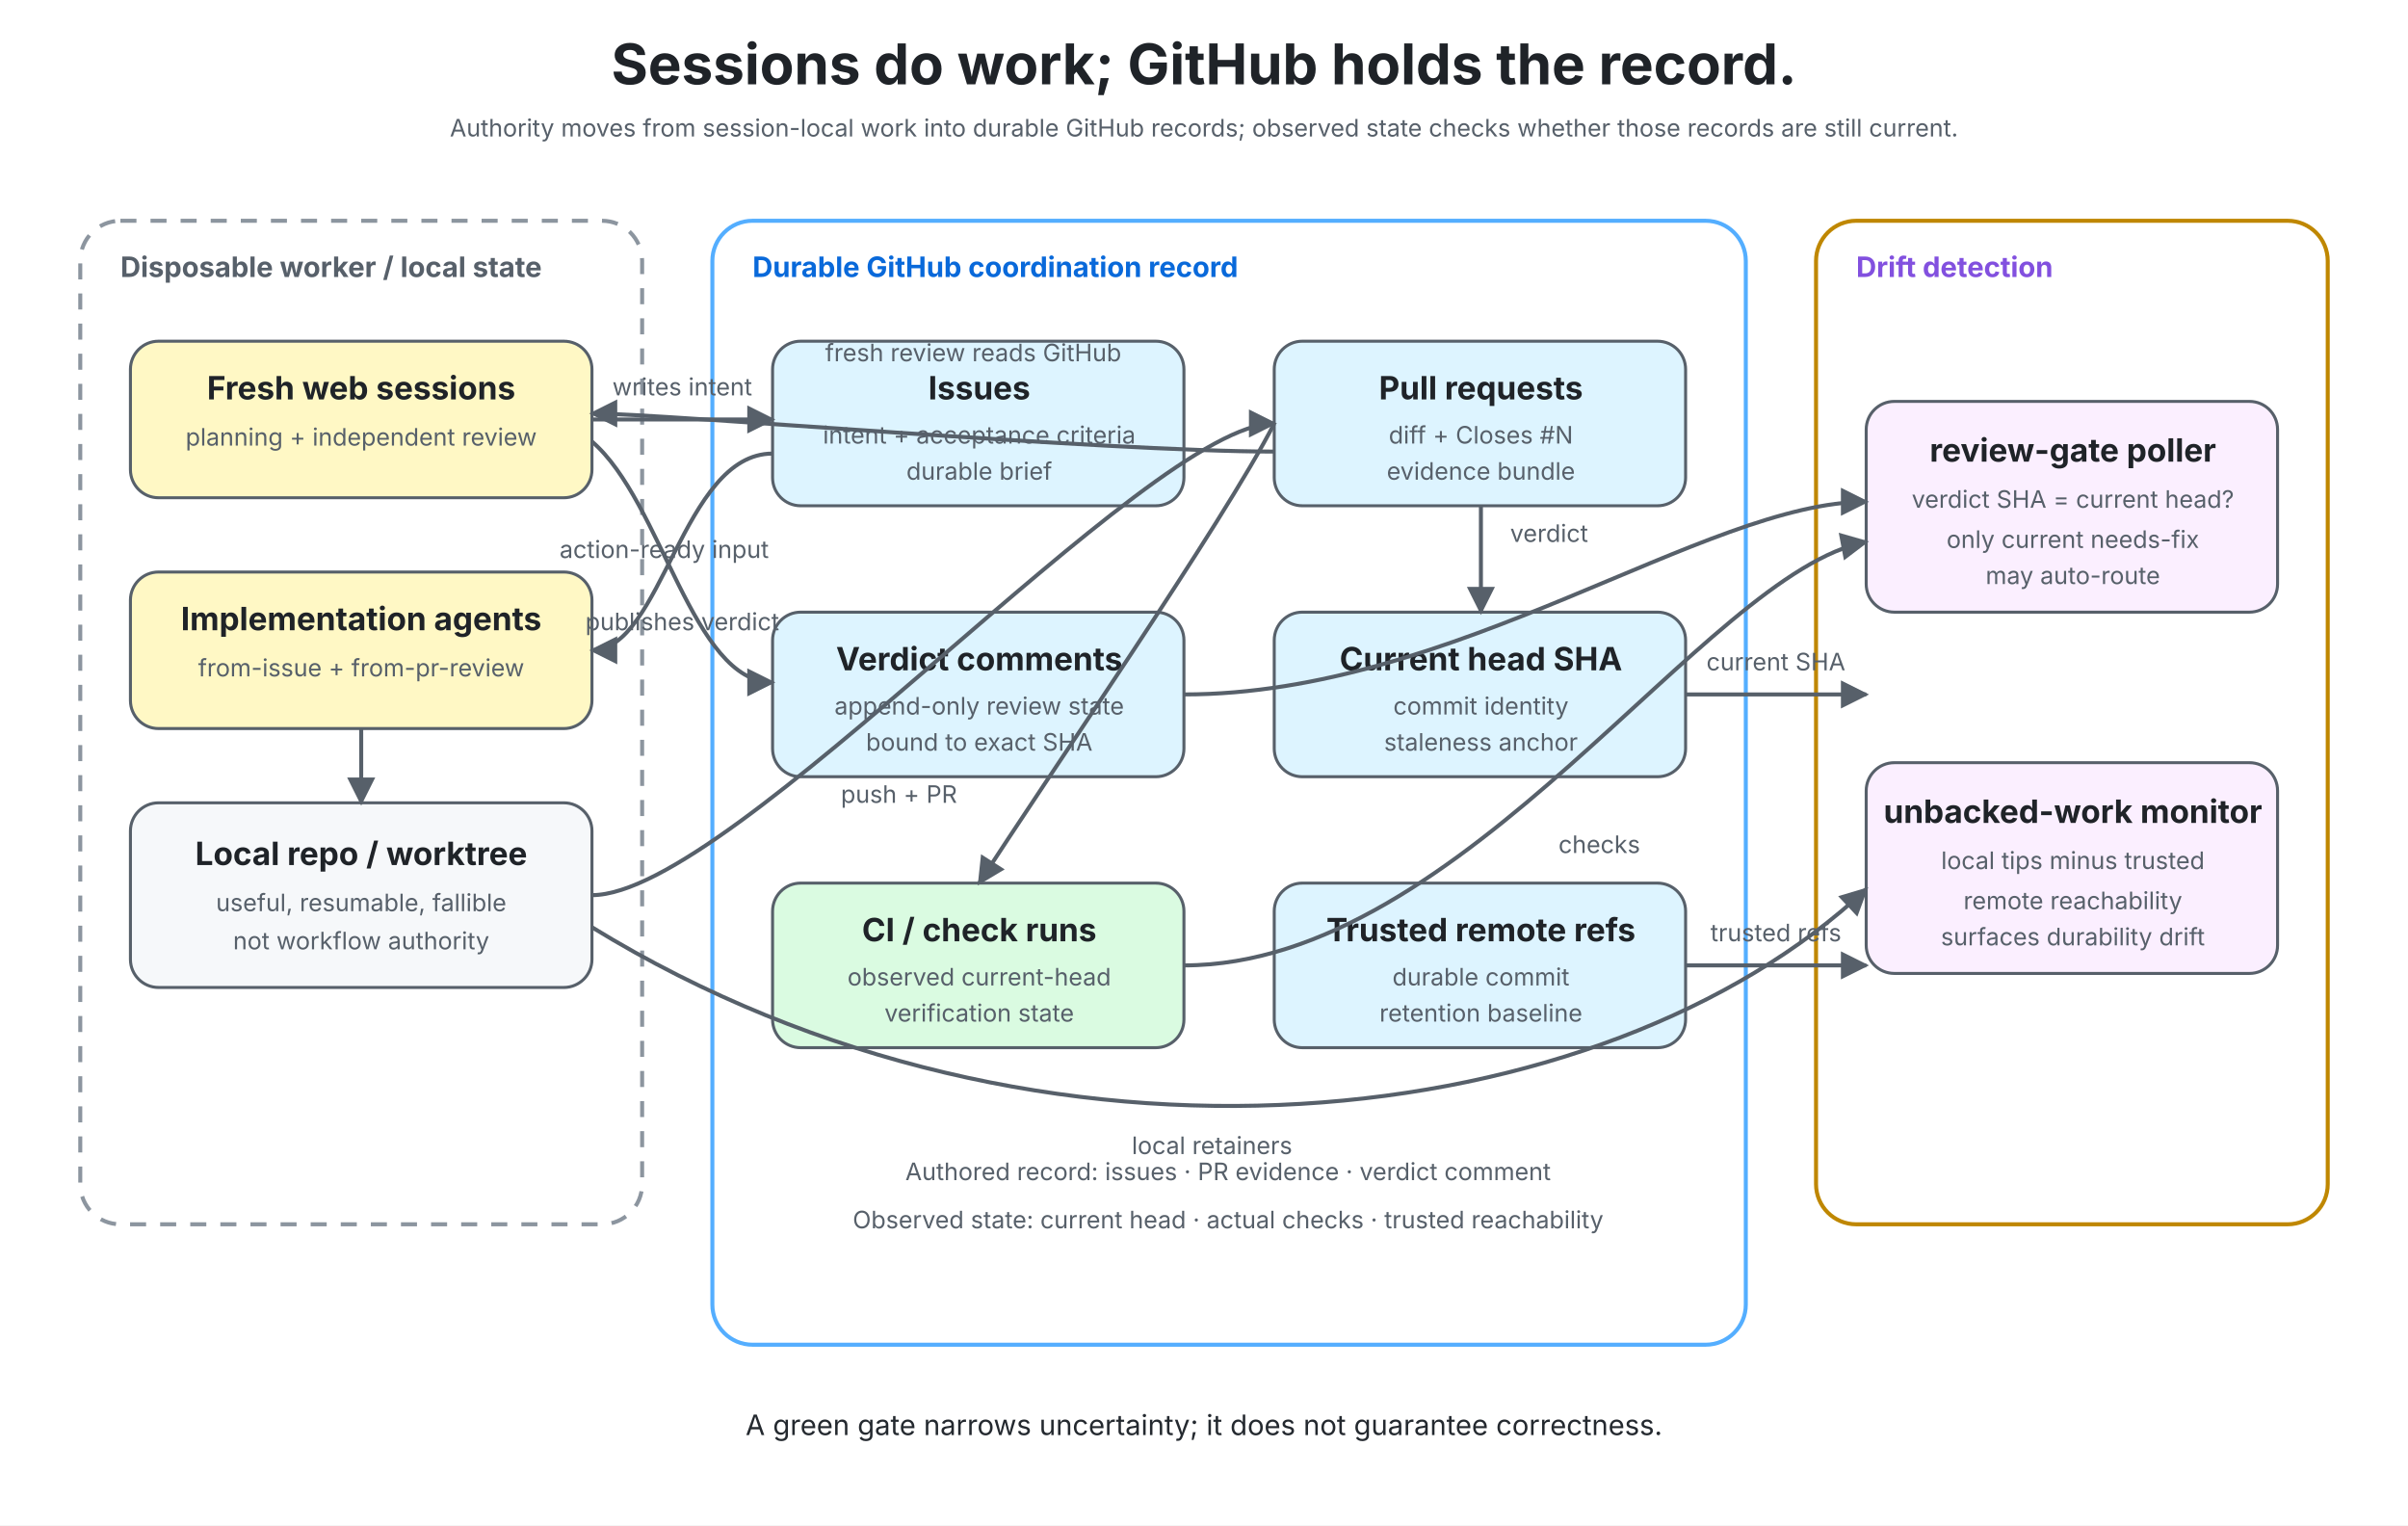
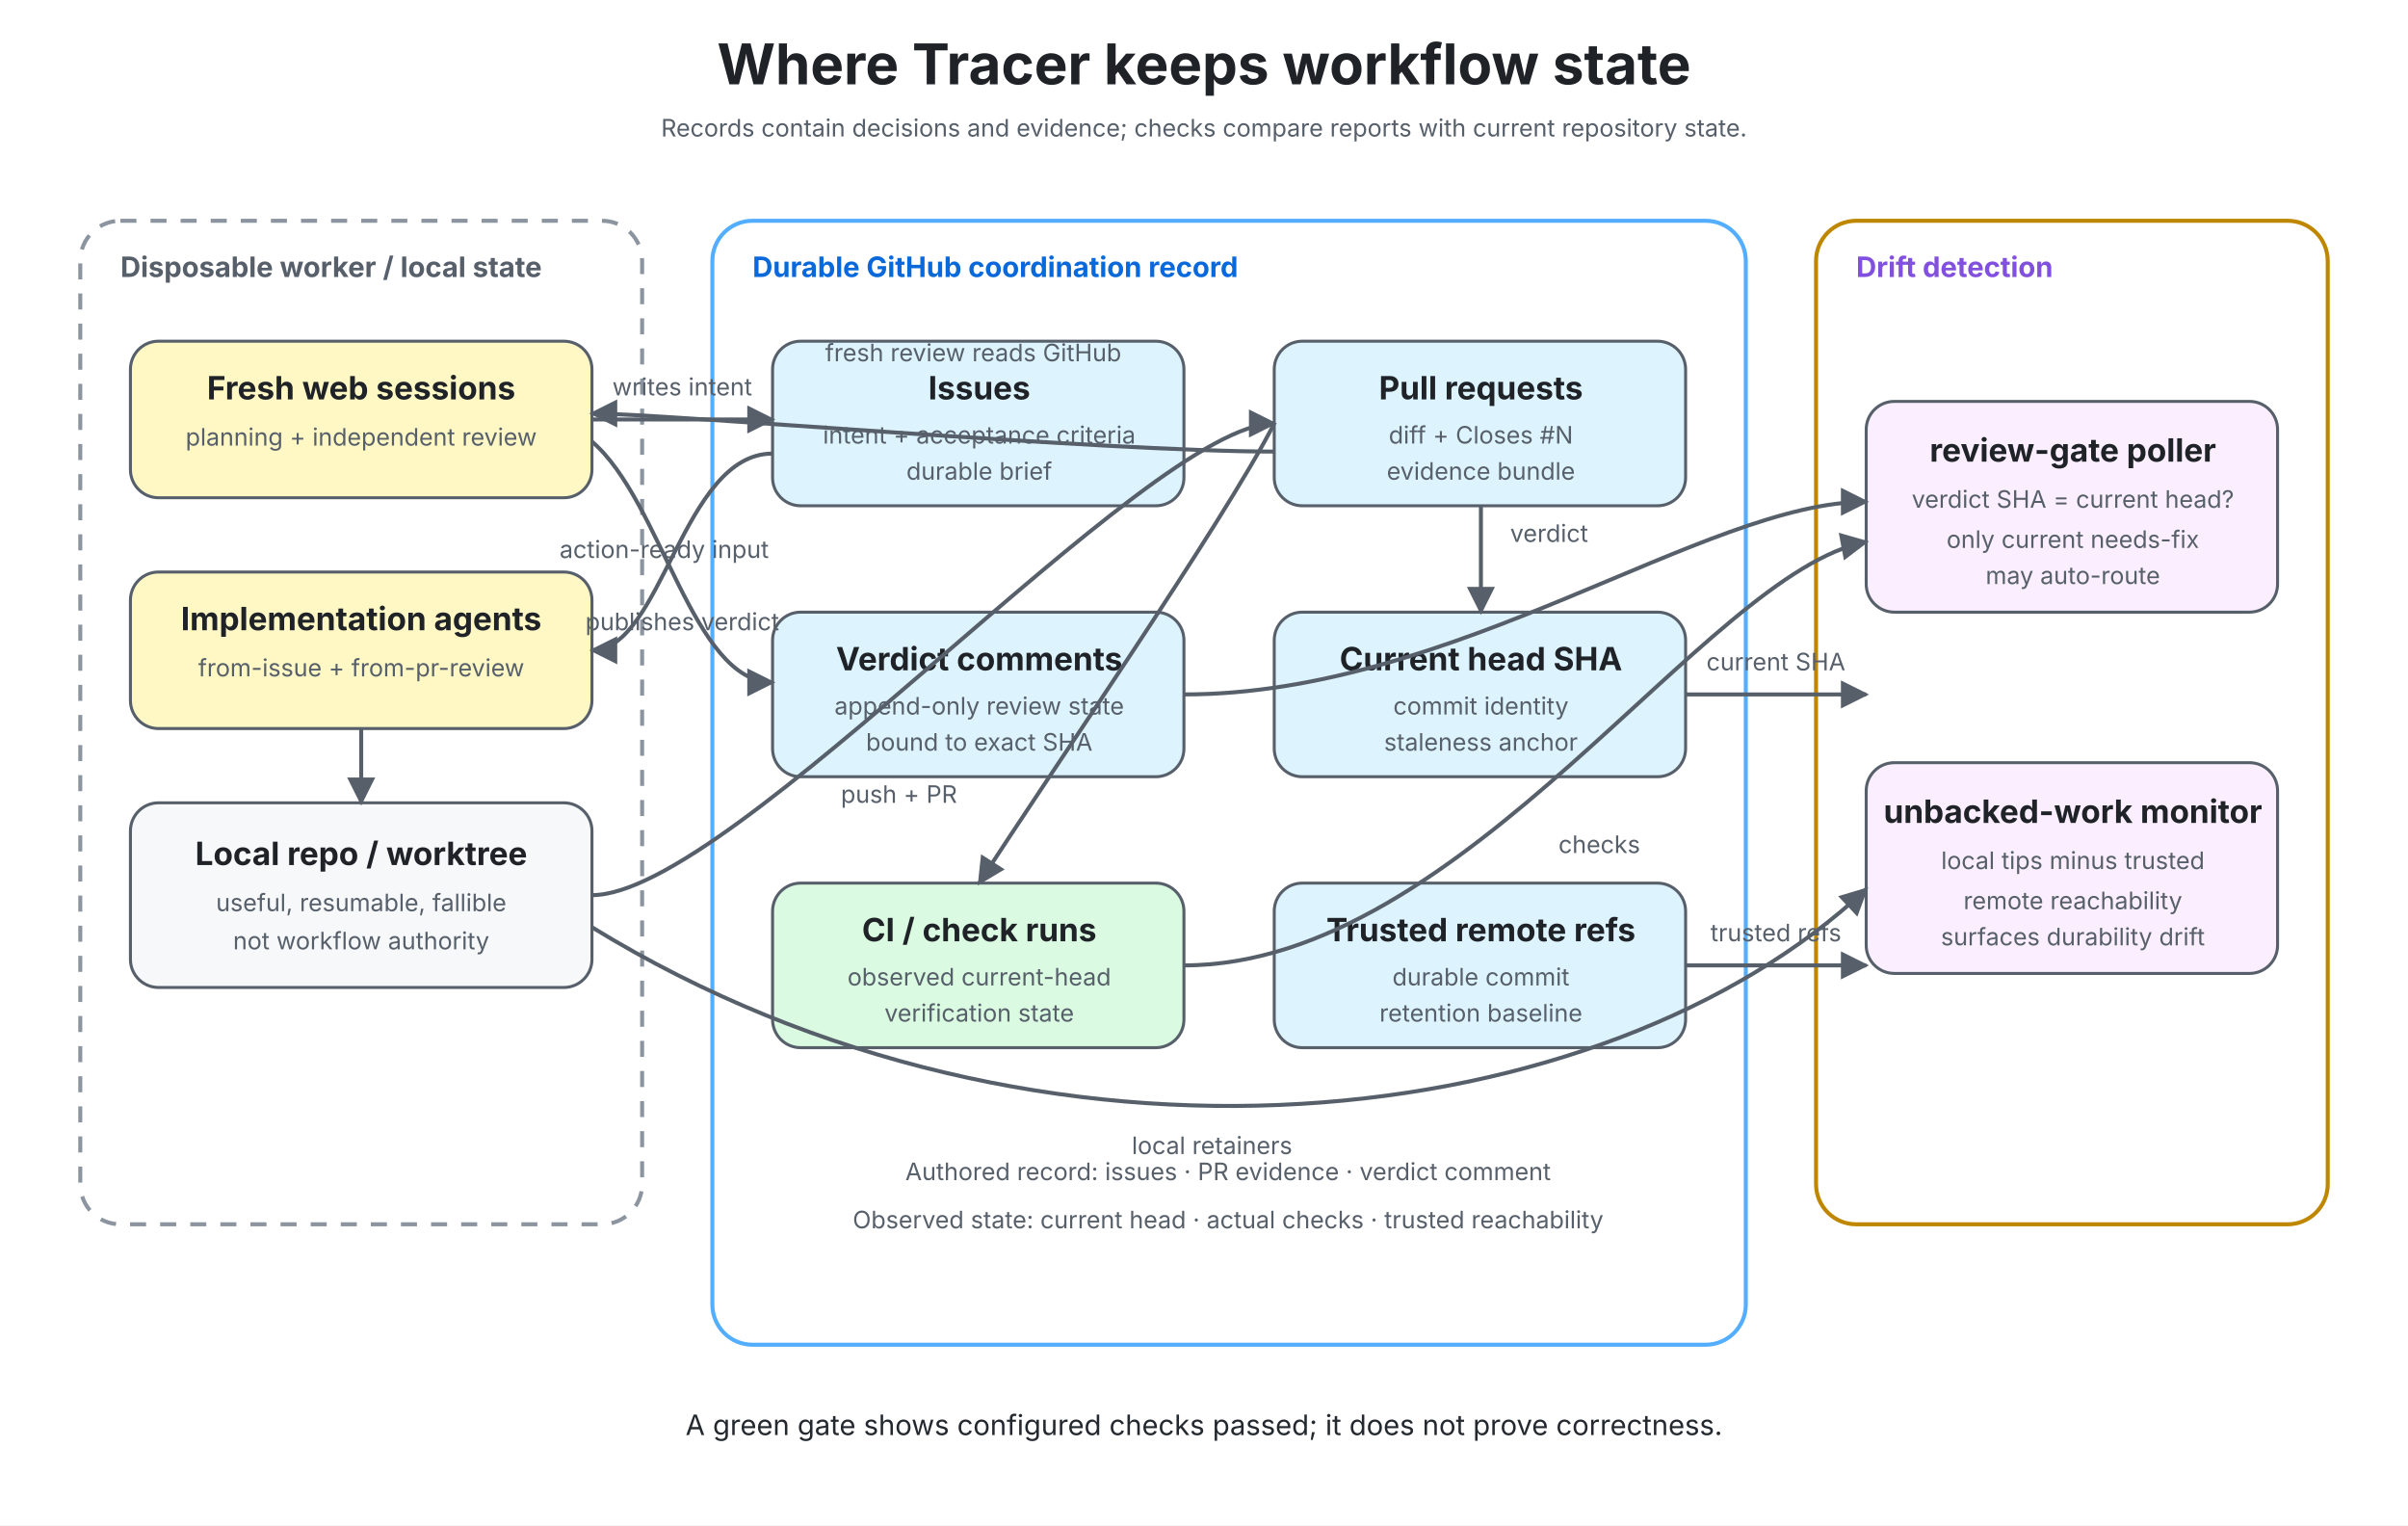
<svg xmlns="http://www.w3.org/2000/svg" viewBox="0 0 1200 760" role="img" aria-labelledby="title desc">
  <defs>
    <marker id="arrow" viewBox="0 0 10 10" refX="9" refY="5" markerWidth="7" markerHeight="7" orient="auto-start-reverse">
      <path d="M0 0 10 5 0 10z" fill="#57606a" />
    </marker>
    <style>
      .t{font:700 28px system-ui,-apple-system,BlinkMacSystemFont,"Segoe UI",sans-serif;fill:#1f2328}.h{font:700 16px system-ui,-apple-system,BlinkMacSystemFont,"Segoe UI",sans-serif;fill:#1f2328}.b{font:14px system-ui,-apple-system,BlinkMacSystemFont,"Segoe UI",sans-serif;fill:#24292f}.s{font:12px system-ui,-apple-system,BlinkMacSystemFont,"Segoe UI",sans-serif;fill:#57606a}.e{stroke:#57606a;stroke-width:2;fill:none;marker-end:url(#arrow)}.d{stroke-dasharray:8 7}.box{stroke:#57606a;stroke-width:1.5;rx:14}.ep{fill:#fff8c5}.gh{fill:#ddf4ff}.obs{fill:#dafbe1}.det{fill:#fbefff}.local{fill:#f6f8fa}.frame{fill:none;stroke-width:2;rx:20}.lab{font:700 14px system-ui,-apple-system,BlinkMacSystemFont,"Segoe UI",sans-serif}
    </style>
  </defs>
  <rect width="1200" height="760" fill="#fff" />
-   <text class="t" x="600" y="42" text-anchor="middle">Sessions do work; GitHub holds the record.</text>
-   <text class="s" x="600" y="68" text-anchor="middle">Authority moves from session-local work into durable GitHub records; observed state checks whether those records are still current.</text>
+   <text class="t" x="600" y="42" text-anchor="middle">Where Tracer keeps workflow state</text>
+   <text class="s" x="600" y="68" text-anchor="middle">Records contain decisions and evidence; checks compare reports with current repository state.</text>
  <rect class="frame d" x="40" y="110" width="280" height="500" stroke="#8c959f" />
  <text class="lab" x="60" y="138" fill="#57606a">Disposable worker / local state</text>
  <rect class="box ep" x="65" y="170" width="230" height="78" />
  <text class="h" x="180" y="199" text-anchor="middle">Fresh web sessions</text>
  <text class="s" x="180" y="222" text-anchor="middle">planning + independent review</text>
  <rect class="box ep" x="65" y="285" width="230" height="78" />
  <text class="h" x="180" y="314" text-anchor="middle">Implementation agents</text>
  <text class="s" x="180" y="337" text-anchor="middle">from-issue + from-pr-review</text>
  <rect class="box local" x="65" y="400" width="230" height="92" />
  <text class="h" x="180" y="431" text-anchor="middle">Local repo / worktree</text>
  <text class="s" x="180" y="454" text-anchor="middle">useful, resumable, fallible</text>
  <text class="s" x="180" y="473" text-anchor="middle">not workflow authority</text>
  <rect class="frame" x="355" y="110" width="515" height="560" stroke="#54aeff" />
  <text class="lab" x="375" y="138" fill="#0969da">Durable GitHub coordination record</text>
  <rect class="box gh" x="385" y="170" width="205" height="82" />
  <text class="h" x="488" y="199" text-anchor="middle">Issues</text>
  <text class="s" x="488" y="221" text-anchor="middle">intent + acceptance criteria</text>
  <text class="s" x="488" y="239" text-anchor="middle">durable brief</text>
  <rect class="box gh" x="635" y="170" width="205" height="82" />
  <text class="h" x="738" y="199" text-anchor="middle">Pull requests</text>
  <text class="s" x="738" y="221" text-anchor="middle">diff + Closes #N</text>
  <text class="s" x="738" y="239" text-anchor="middle">evidence bundle</text>
  <rect class="box gh" x="385" y="305" width="205" height="82" />
  <text class="h" x="488" y="334" text-anchor="middle">Verdict comments</text>
  <text class="s" x="488" y="356" text-anchor="middle">append-only review state</text>
  <text class="s" x="488" y="374" text-anchor="middle">bound to exact SHA</text>
  <rect class="box gh" x="635" y="305" width="205" height="82" />
  <text class="h" x="738" y="334" text-anchor="middle">Current head SHA</text>
  <text class="s" x="738" y="356" text-anchor="middle">commit identity</text>
  <text class="s" x="738" y="374" text-anchor="middle">staleness anchor</text>
  <rect class="box obs" x="385" y="440" width="205" height="82" />
  <text class="h" x="488" y="469" text-anchor="middle">CI / check runs</text>
  <text class="s" x="488" y="491" text-anchor="middle">observed current-head</text>
  <text class="s" x="488" y="509" text-anchor="middle">verification state</text>
  <rect class="box gh" x="635" y="440" width="205" height="82" />
  <text class="h" x="738" y="469" text-anchor="middle">Trusted remote refs</text>
  <text class="s" x="738" y="491" text-anchor="middle">durable commit</text>
  <text class="s" x="738" y="509" text-anchor="middle">retention baseline</text>
  <text class="s" x="612" y="588" text-anchor="middle">Authored record: issues · PR evidence · verdict comment</text>
  <text class="s" x="612" y="612" text-anchor="middle">Observed state: current head · actual checks · trusted reachability</text>
  <rect class="frame" x="905" y="110" width="255" height="500" stroke="#bf8700" />
  <text class="lab" x="925" y="138" fill="#8250df">Drift detection</text>
  <rect class="box det" x="930" y="200" width="205" height="105" />
  <text class="h" x="1033" y="230" text-anchor="middle">review-gate poller</text>
  <text class="s" x="1033" y="253" text-anchor="middle">verdict SHA = current head?</text>
  <text class="s" x="1033" y="273" text-anchor="middle">only current needs-fix</text>
  <text class="s" x="1033" y="291" text-anchor="middle">may auto-route</text>
  <rect class="box det" x="930" y="380" width="205" height="105" />
  <text class="h" x="1033" y="410" text-anchor="middle">unbacked-work monitor</text>
  <text class="s" x="1033" y="433" text-anchor="middle">local tips minus trusted</text>
  <text class="s" x="1033" y="453" text-anchor="middle">remote reachability</text>
  <text class="s" x="1033" y="471" text-anchor="middle">surfaces durability drift</text>
  <path class="e" d="M295 209H385" />
  <text class="s" x="340" y="197" text-anchor="middle">writes intent</text>
  <path class="e" d="M385 226C340 226 330 324 295 324" />
  <text class="s" x="331" y="278" text-anchor="middle">action-ready input</text>
  <path class="e" d="M180 363V400" />
  <path class="e" d="M295 446C365 446 572 211 635 211" />
  <text class="s" x="448" y="400" text-anchor="middle">push + PR</text>
  <path class="e" d="M635 225C550 225 330 206 295 206" />
  <text class="s" x="485" y="180" text-anchor="middle">fresh review reads GitHub</text>
  <path class="e" d="M295 220C330 250 345 340 385 340" />
  <text class="s" x="340" y="314" text-anchor="middle">publishes verdict</text>
  <path class="e" d="M738 252V305" />
  <path class="e" d="M635 211C610 260 520 390 488 440" />
  <path class="e" d="M840 346H930" />
  <text class="s" x="885" y="334" text-anchor="middle">current SHA</text>
  <path class="e" d="M590 346C725 346 850 250 930 250" />
  <text class="s" x="772" y="270" text-anchor="middle">verdict</text>
  <path class="e" d="M590 481C730 481 850 285 930 270" />
  <text class="s" x="797" y="425" text-anchor="middle">checks</text>
  <path class="e" d="M295 462C520 600 800 565 930 443" />
  <text class="s" x="604" y="575" text-anchor="middle">local retainers</text>
  <path class="e" d="M840 481H930" />
  <text class="s" x="885" y="469" text-anchor="middle">trusted refs</text>
-   <text class="b" x="600" y="715" text-anchor="middle">A green gate narrows uncertainty; it does not guarantee correctness.</text>
+   <text class="b" x="600" y="715" text-anchor="middle">A green gate shows configured checks passed; it does not prove correctness.</text>
</svg>
